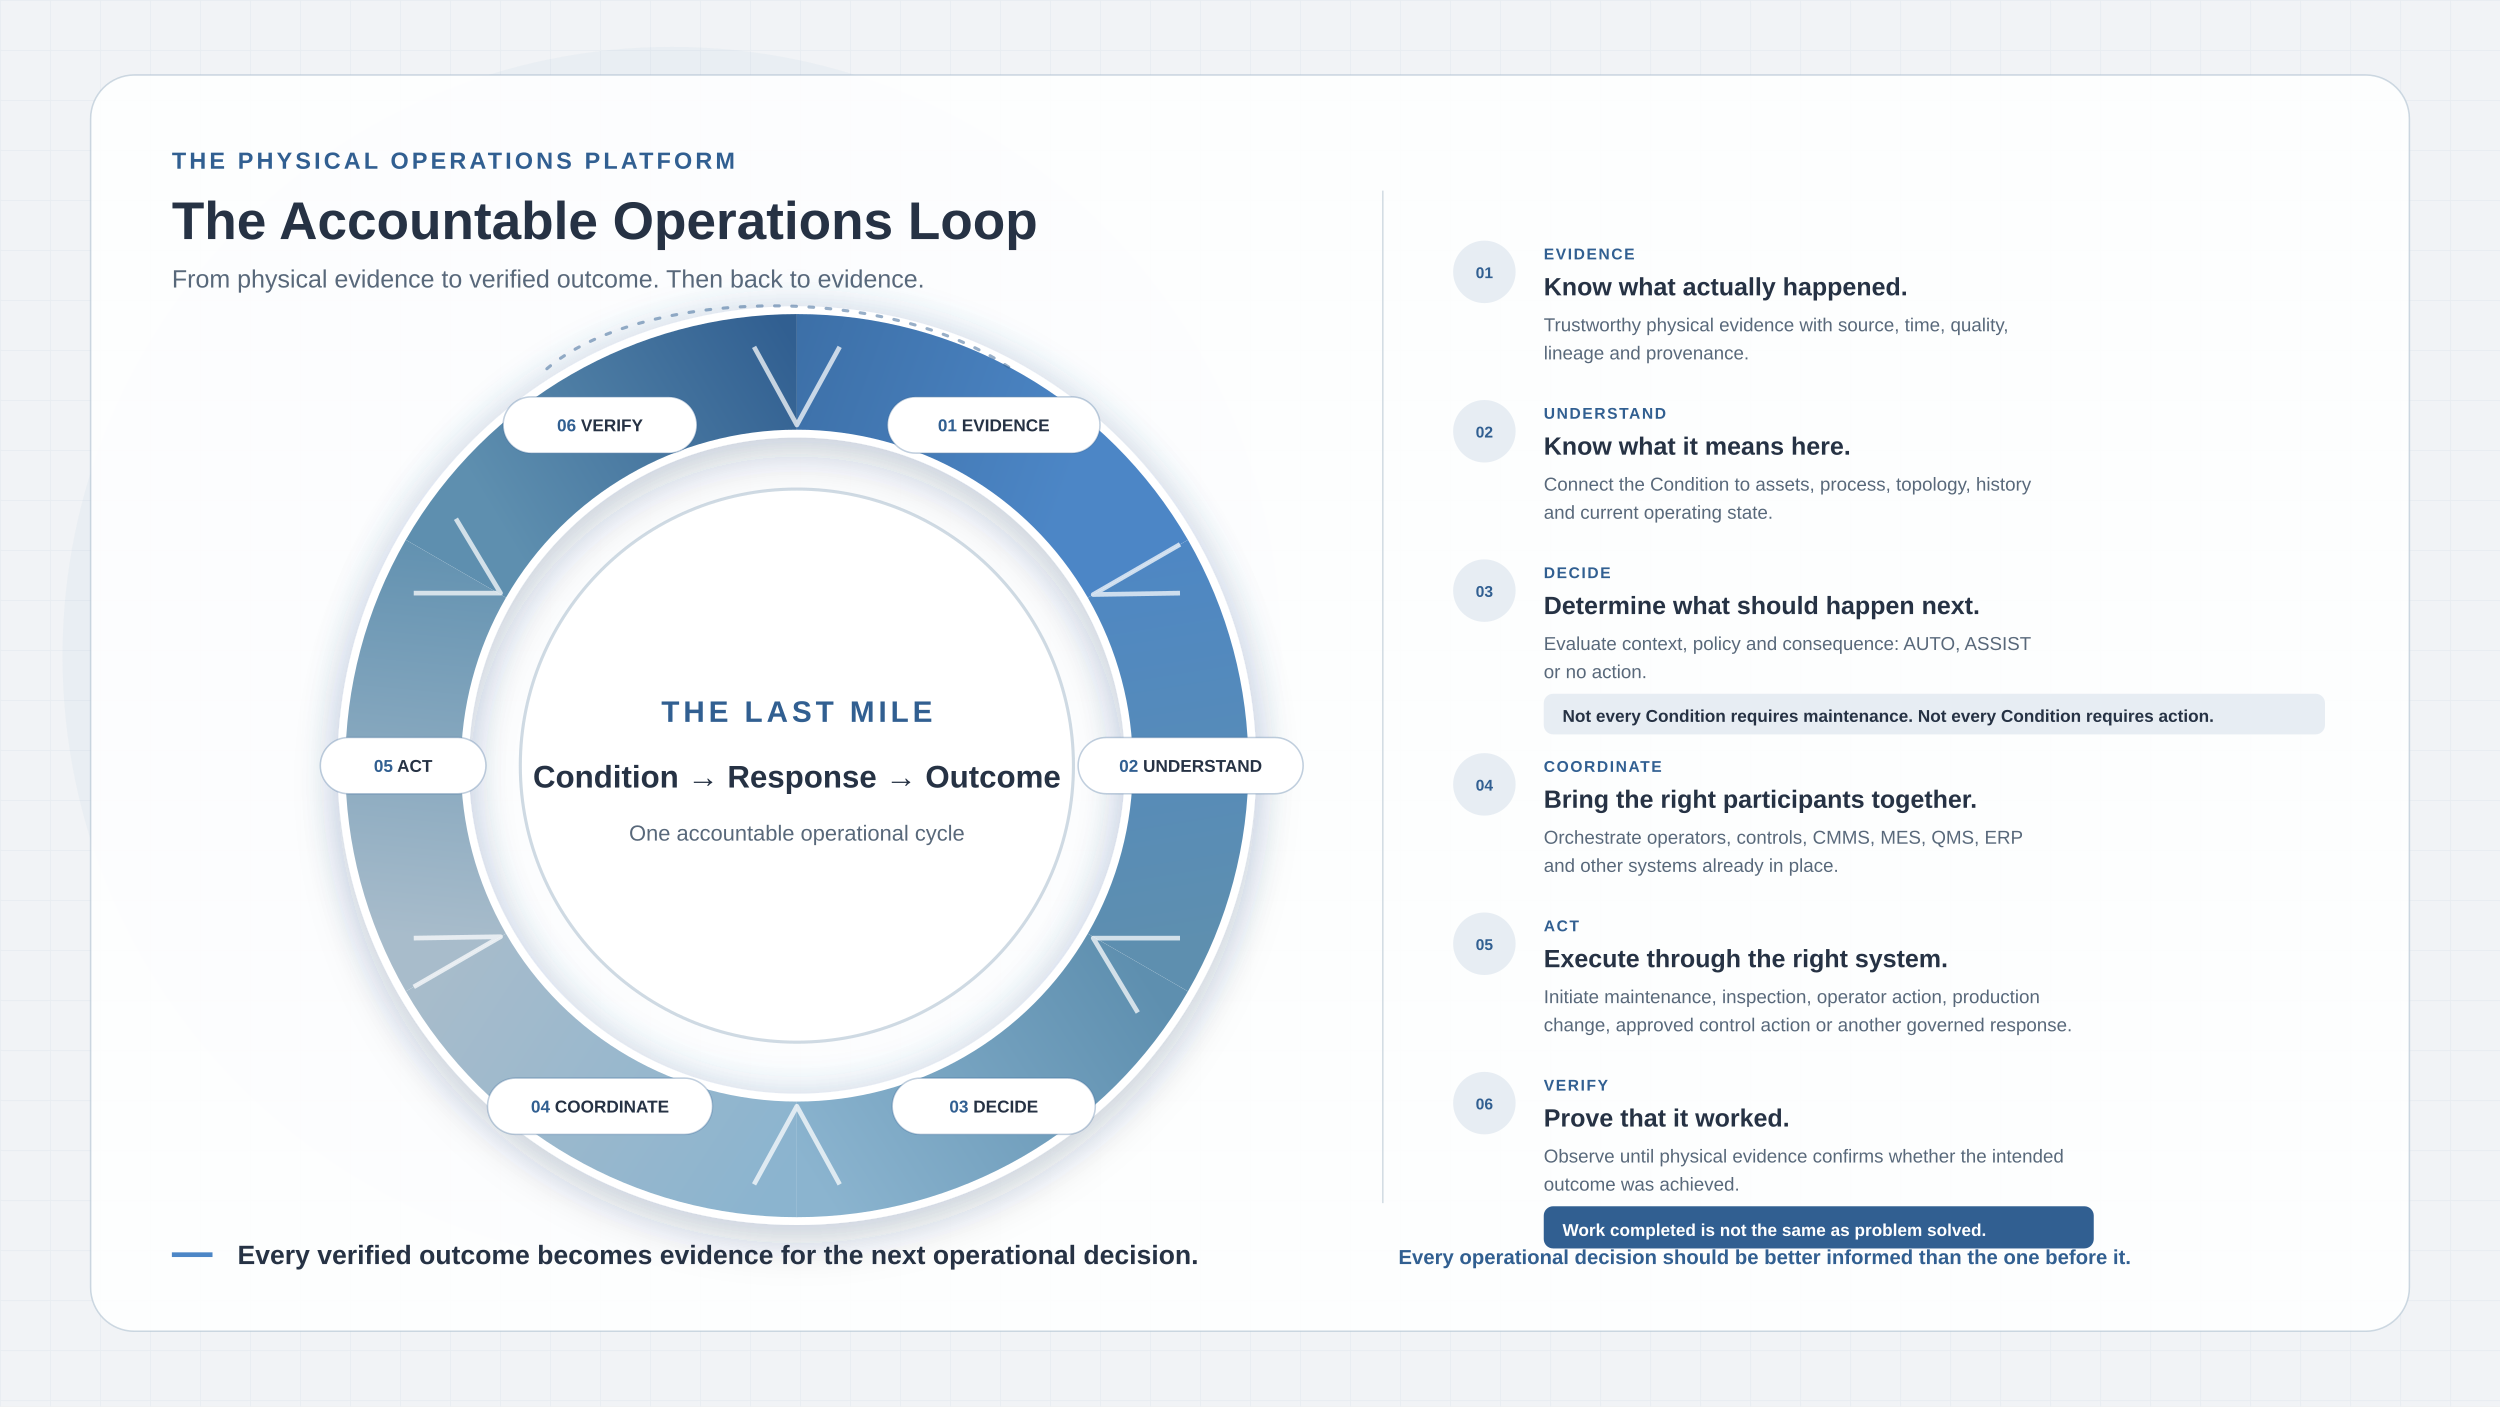
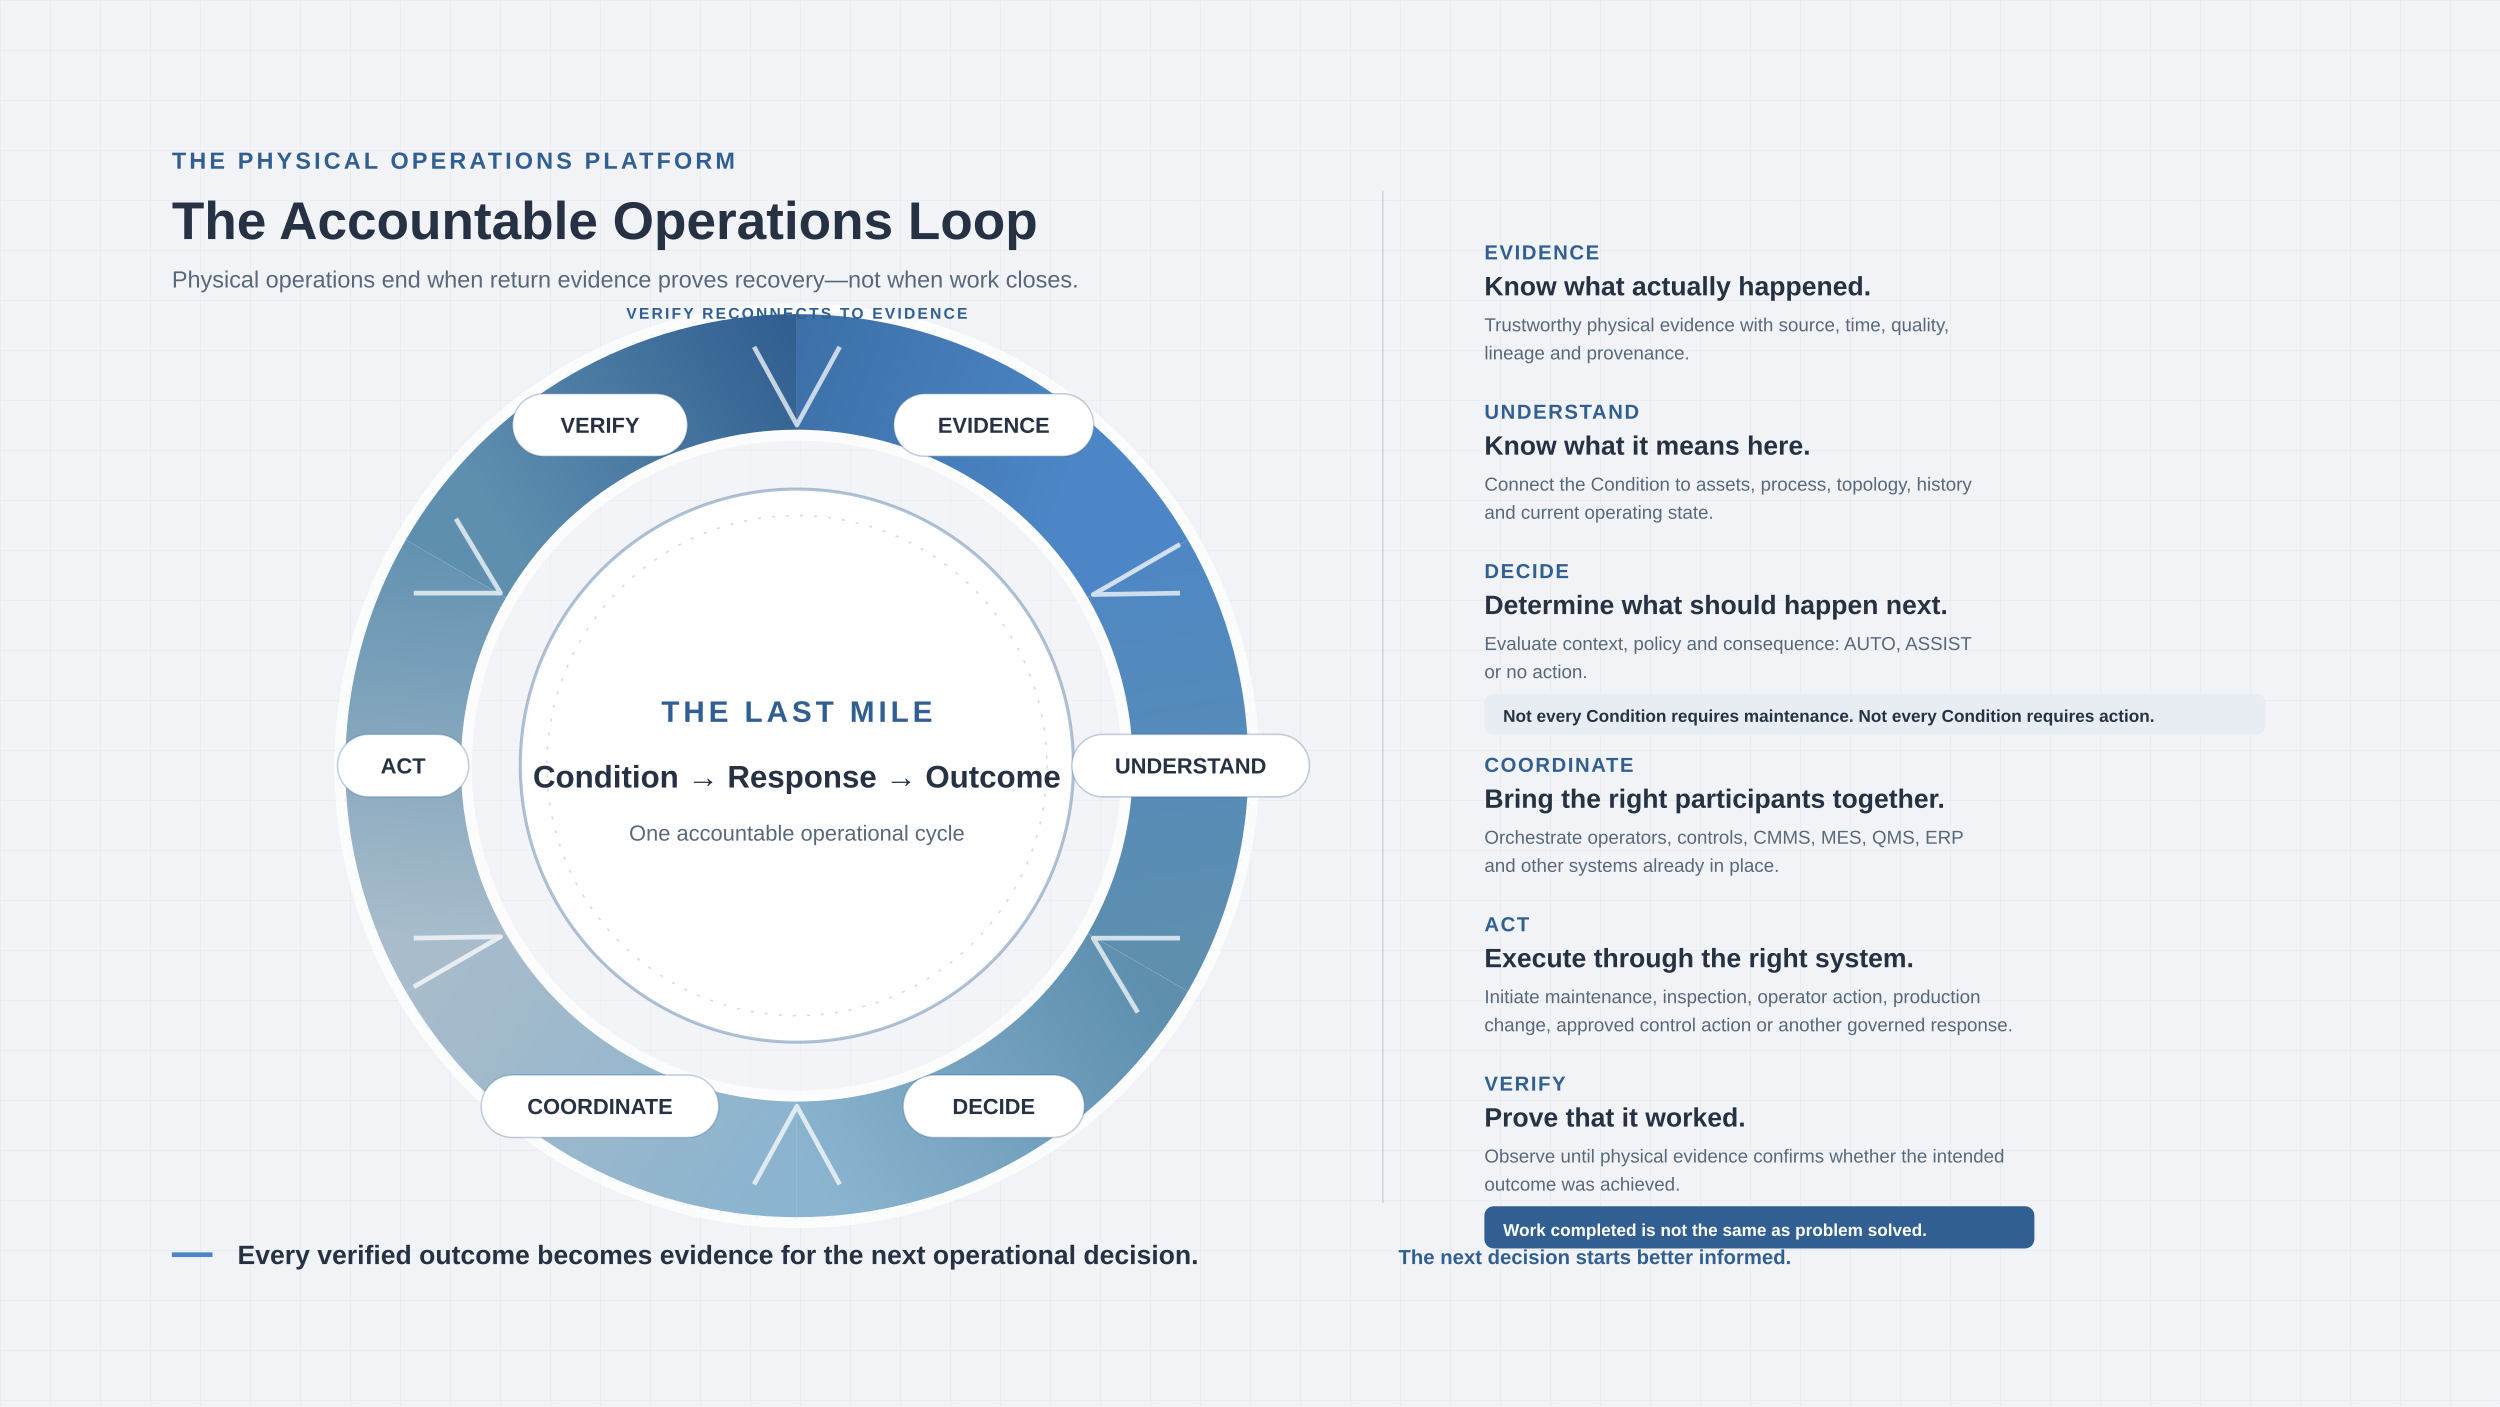
<svg xmlns="http://www.w3.org/2000/svg" width="3840" height="2160" viewBox="0 0 1600 900" role="img" aria-labelledby="title description">
  <defs>
    <pattern id="grid" width="32" height="32" patternUnits="userSpaceOnUse">
      <path d="M32 0H0V32" fill="none" stroke="#A8BCCB" stroke-opacity=".14" />
    </pattern>
    <linearGradient id="g0" x1="360" y1="185" x2="680" y2="300" gradientUnits="userSpaceOnUse">
      <stop stop-color="#315F91" />
      <stop offset="1" stop-color="#4C86C6" />
    </linearGradient>
    <linearGradient id="g1" x1="690" y1="310" x2="735" y2="590" gradientUnits="userSpaceOnUse">
      <stop stop-color="#4C86C6" />
      <stop offset="1" stop-color="#5E8FAF" />
    </linearGradient>
    <linearGradient id="g2" x1="730" y1="600" x2="520" y2="735" gradientUnits="userSpaceOnUse">
      <stop stop-color="#5E8FAF" />
      <stop offset="1" stop-color="#8BB4CF" />
    </linearGradient>
    <linearGradient id="g3" x1="500" y1="735" x2="280" y2="590" gradientUnits="userSpaceOnUse">
      <stop stop-color="#8BB4CF" />
      <stop offset="1" stop-color="#A8BCCB" />
    </linearGradient>
    <linearGradient id="g4" x1="275" y1="580" x2="300" y2="315" gradientUnits="userSpaceOnUse">
      <stop stop-color="#A8BCCB" />
      <stop offset="1" stop-color="#5E8FAF" />
    </linearGradient>
    <linearGradient id="g5" x1="310" y1="300" x2="500" y2="185" gradientUnits="userSpaceOnUse">
      <stop stop-color="#5E8FAF" />
      <stop offset="1" stop-color="#315F91" />
    </linearGradient>
-     <filter id="shadow" x="-30%" y="-30%" width="160%" height="160%">
-       <feDropShadow dx="0" dy="12" stdDeviation="14" flood-color="#263244" flood-opacity=".15" />
-     </filter>
-     <filter id="soft" x="-30%" y="-30%" width="160%" height="160%">
-       <feGaussianBlur stdDeviation="9" />
-     </filter>
  </defs>
  <rect width="1600" height="900" fill="#F1F3F6" />
  <rect width="1600" height="900" fill="url(#grid)" />
-   <circle cx="430" cy="420" r="390" fill="#8BB4CF" fill-opacity=".08" />
-   <rect x="58" y="48" width="1484" height="804" rx="28" fill="#FFFFFF" fill-opacity=".88" stroke="#A8BCCB" stroke-opacity=".55" />
  <text x="110" y="108" fill="#315F91" font-family="Arial, sans-serif" font-size="15" font-weight="700" letter-spacing="2">THE PHYSICAL OPERATIONS PLATFORM</text>
  <text x="110" y="153" fill="#263244" font-family="Arial, sans-serif" font-size="34" font-weight="700">The Accountable Operations Loop</text>
-   <text x="110" y="184" fill="#58687A" font-family="Arial, sans-serif" font-size="16">From physical evidence to verified outcome. Then back to evidence.</text>
+   <text x="110" y="184" fill="#58687A" font-family="Arial, sans-serif" font-size="15">Physical operations end when return evidence proves recovery—not when work closes.</text>
  <g aria-label="Continuous six-stage loop" transform="translate(0 20)">
-     <circle cx="510" cy="470" r="290" fill="none" stroke="#A8BCCB" stroke-opacity=".28" stroke-dasharray="2 10" />
-     <circle cx="510" cy="470" r="252" fill="none" stroke="#4C86C6" stroke-opacity=".14" stroke-width="96" filter="url(#soft)" />
-     <circle cx="510" cy="470" r="252" fill="none" stroke="#FFFFFF" stroke-width="84" filter="url(#shadow)" />
+     <circle cx="510" cy="470" r="290" fill="#FFFFFF" fill-opacity=".12" stroke="#A8BCCB" stroke-opacity=".5" stroke-dasharray="2 10" />
+     <circle cx="510" cy="470" r="273" fill="none" stroke="#315F91" stroke-opacity=".18" stroke-width="1.5" />
+     <circle cx="510" cy="470" r="252" fill="none" stroke="#FFFFFF" stroke-opacity=".72" stroke-width="88" />
    <path d="M510 218 A252 252 0 0 1 728.24 344" fill="none" stroke="url(#g0)" stroke-width="74" />
    <path d="M728.24 344 A252 252 0 0 1 728.24 596" fill="none" stroke="url(#g1)" stroke-width="74" />
    <path d="M728.24 596 A252 252 0 0 1 510 722" fill="none" stroke="url(#g2)" stroke-width="74" />
    <path d="M510 722 A252 252 0 0 1 291.76 596" fill="none" stroke="url(#g3)" stroke-width="74" />
    <path d="M291.76 596 A252 252 0 0 1 291.76 344" fill="none" stroke="url(#g4)" stroke-width="74" />
    <path d="M291.76 344 A252 252 0 0 1 510 218" fill="none" stroke="url(#g5)" stroke-width="74" />
    <g fill="none" stroke="#FFFFFF" stroke-opacity=".72" stroke-width="3" stroke-linejoin="round">
      <path d="M755.2 328.4L699.66 360.5L755.2 359.6" />
      <path d="M755.2 580.4L699.66 580.4L728.2 628" />
      <path d="M537.4 738L510 688L482.6 738" />
      <path d="M264.8 611.6L320.34 579.5L264.8 580.4" />
      <path d="M264.8 359.6L320.34 359.6L291.8 312" />
      <path d="M482.6 202L510 252L537.4 202" />
    </g>
-     <circle cx="510" cy="470" r="177" fill="#FFFFFF" stroke="#A8BCCB" stroke-opacity=".55" stroke-width="2" />
+     <circle cx="510" cy="470" r="177" fill="#FFFFFF" fill-opacity=".94" stroke="#315F91" stroke-opacity=".38" stroke-width="2" />
+     <circle cx="510" cy="470" r="160" fill="none" stroke="#A8BCCB" stroke-opacity=".5" stroke-dasharray="2 7" />
    <text x="510" y="442" fill="#315F91" font-family="Arial, sans-serif" font-size="19" font-weight="700" letter-spacing="2.5" text-anchor="middle">THE LAST MILE</text>
    <text x="510" y="484" fill="#263244" font-family="Arial, sans-serif" font-size="20" font-weight="700" text-anchor="middle">Condition → Response → Outcome</text>
    <text x="510" y="518" fill="#58687A" font-family="Arial, sans-serif" font-size="14" text-anchor="middle">One accountable operational cycle</text>
-     <g font-family="Arial, sans-serif" font-size="11" font-weight="700" text-anchor="middle">
+     <g font-family="Arial, sans-serif" font-size="14" font-weight="700" text-anchor="middle">
      <g transform="translate(636 252)">
-         <rect x="-68" y="-18" width="136" height="36" rx="18" fill="#FFFFFF" stroke="#315F91" stroke-opacity=".3" />
-         <text y="4" fill="#263244">
-           <tspan fill="#315F91">01</tspan> EVIDENCE</text>
+         <rect x="-64" y="-20" width="128" height="40" rx="20" fill="#FFFFFF" stroke="#315F91" stroke-opacity=".3" />
+         <text y="5" fill="#263244">EVIDENCE</text>
      </g>
      <g transform="translate(762 470)">
-         <rect x="-72" y="-18" width="144" height="36" rx="18" fill="#FFFFFF" stroke="#315F91" stroke-opacity=".3" />
-         <text y="4" fill="#263244">
-           <tspan fill="#315F91">02</tspan> UNDERSTAND</text>
+         <rect x="-76" y="-20" width="152" height="40" rx="20" fill="#FFFFFF" stroke="#315F91" stroke-opacity=".3" />
+         <text y="5" fill="#263244">UNDERSTAND</text>
      </g>
      <g transform="translate(636 688)">
-         <rect x="-65" y="-18" width="130" height="36" rx="18" fill="#FFFFFF" stroke="#315F91" stroke-opacity=".3" />
-         <text y="4" fill="#263244">
-           <tspan fill="#315F91">03</tspan> DECIDE</text>
+         <rect x="-58" y="-20" width="116" height="40" rx="20" fill="#FFFFFF" stroke="#315F91" stroke-opacity=".3" />
+         <text y="5" fill="#263244">DECIDE</text>
      </g>
      <g transform="translate(384 688)">
-         <rect x="-72" y="-18" width="144" height="36" rx="18" fill="#FFFFFF" stroke="#315F91" stroke-opacity=".3" />
-         <text y="4" fill="#263244">
-           <tspan fill="#315F91">04</tspan> COORDINATE</text>
+         <rect x="-76" y="-20" width="152" height="40" rx="20" fill="#FFFFFF" stroke="#315F91" stroke-opacity=".3" />
+         <text y="5" fill="#263244">COORDINATE</text>
      </g>
      <g transform="translate(258 470)">
-         <rect x="-53" y="-18" width="106" height="36" rx="18" fill="#FFFFFF" stroke="#315F91" stroke-opacity=".3" />
-         <text y="4" fill="#263244">
-           <tspan fill="#315F91">05</tspan> ACT</text>
+         <rect x="-42" y="-20" width="84" height="40" rx="20" fill="#FFFFFF" stroke="#315F91" stroke-opacity=".3" />
+         <text y="5" fill="#263244">ACT</text>
      </g>
      <g transform="translate(384 252)">
-         <rect x="-62" y="-18" width="124" height="36" rx="18" fill="#FFFFFF" stroke="#315F91" stroke-opacity=".3" />
-         <text y="4" fill="#263244">
-           <tspan fill="#315F91">06</tspan> VERIFY</text>
+         <rect x="-56" y="-20" width="112" height="40" rx="20" fill="#FFFFFF" stroke="#315F91" stroke-opacity=".3" />
+         <text y="5" fill="#263244">VERIFY</text>
      </g>
    </g>
-     <path d="M350 216C408 166 566 158 650 218" fill="none" stroke="#315F91" stroke-width="2" stroke-dasharray="3 8" stroke-linecap="round" opacity=".5" />
+     <text x="510" y="184" fill="#315F91" font-family="Arial, sans-serif" font-size="10" font-weight="700" letter-spacing="1.4" text-anchor="middle">VERIFY RECONNECTS TO EVIDENCE</text>
  </g>
  <line x1="885" y1="122" x2="885" y2="770" stroke="#A8BCCB" stroke-opacity=".5" />
  <g font-family="Arial, sans-serif">
    <g transform="translate(930 154)">
-       <circle cx="20" cy="20" r="20" fill="#E7EDF3" />
-       <text x="20" y="24" fill="#315F91" font-size="10" font-weight="700" text-anchor="middle">01</text>
-       <text x="58" y="12" fill="#315F91" font-size="10" font-weight="700" letter-spacing="1">EVIDENCE</text>
-       <text x="58" y="35" fill="#263244" font-size="16" font-weight="700">Know what actually happened.</text>
-       <text x="58" y="58" fill="#58687A" font-size="12">Trustworthy physical evidence with source, time, quality,</text>
-       <text x="58" y="76" fill="#58687A" font-size="12">lineage and provenance.</text>
+       <text x="20" y="12" fill="#315F91" font-size="13" font-weight="700" letter-spacing="1">EVIDENCE</text>
+       <text x="20" y="35" fill="#263244" font-size="17" font-weight="700">Know what actually happened.</text>
+       <text x="20" y="58" fill="#58687A" font-size="12">Trustworthy physical evidence with source, time, quality,</text>
+       <text x="20" y="76" fill="#58687A" font-size="12">lineage and provenance.</text>
    </g>
    <g transform="translate(930 256)">
-       <circle cx="20" cy="20" r="20" fill="#E7EDF3" />
-       <text x="20" y="24" fill="#315F91" font-size="10" font-weight="700" text-anchor="middle">02</text>
-       <text x="58" y="12" fill="#315F91" font-size="10" font-weight="700" letter-spacing="1">UNDERSTAND</text>
-       <text x="58" y="35" fill="#263244" font-size="16" font-weight="700">Know what it means here.</text>
-       <text x="58" y="58" fill="#58687A" font-size="12">Connect the Condition to assets, process, topology, history</text>
-       <text x="58" y="76" fill="#58687A" font-size="12">and current operating state.</text>
+       <text x="20" y="12" fill="#315F91" font-size="13" font-weight="700" letter-spacing="1">UNDERSTAND</text>
+       <text x="20" y="35" fill="#263244" font-size="17" font-weight="700">Know what it means here.</text>
+       <text x="20" y="58" fill="#58687A" font-size="12">Connect the Condition to assets, process, topology, history</text>
+       <text x="20" y="76" fill="#58687A" font-size="12">and current operating state.</text>
    </g>
    <g transform="translate(930 358)">
-       <circle cx="20" cy="20" r="20" fill="#E7EDF3" />
-       <text x="20" y="24" fill="#315F91" font-size="10" font-weight="700" text-anchor="middle">03</text>
-       <text x="58" y="12" fill="#315F91" font-size="10" font-weight="700" letter-spacing="1">DECIDE</text>
-       <text x="58" y="35" fill="#263244" font-size="16" font-weight="700">Determine what should happen next.</text>
-       <text x="58" y="58" fill="#58687A" font-size="12">Evaluate context, policy and consequence: AUTO, ASSIST</text>
-       <text x="58" y="76" fill="#58687A" font-size="12">or no action.</text>
-       <rect x="58" y="86" width="500" height="26" rx="6" fill="#E7EDF3" />
-       <text x="70" y="104" fill="#263244" font-size="11" font-weight="700">Not every Condition requires maintenance. Not every Condition requires action.</text>
+       <text x="20" y="12" fill="#315F91" font-size="13" font-weight="700" letter-spacing="1">DECIDE</text>
+       <text x="20" y="35" fill="#263244" font-size="17" font-weight="700">Determine what should happen next.</text>
+       <text x="20" y="58" fill="#58687A" font-size="12">Evaluate context, policy and consequence: AUTO, ASSIST</text>
+       <text x="20" y="76" fill="#58687A" font-size="12">or no action.</text>
+       <rect x="20" y="86" width="500" height="26" rx="6" fill="#E7EDF3" />
+       <text x="32" y="104" fill="#263244" font-size="11" font-weight="700">Not every Condition requires maintenance. Not every Condition requires action.</text>
    </g>
    <g transform="translate(930 482)">
-       <circle cx="20" cy="20" r="20" fill="#E7EDF3" />
-       <text x="20" y="24" fill="#315F91" font-size="10" font-weight="700" text-anchor="middle">04</text>
-       <text x="58" y="12" fill="#315F91" font-size="10" font-weight="700" letter-spacing="1">COORDINATE</text>
-       <text x="58" y="35" fill="#263244" font-size="16" font-weight="700">Bring the right participants together.</text>
-       <text x="58" y="58" fill="#58687A" font-size="12">Orchestrate operators, controls, CMMS, MES, QMS, ERP</text>
-       <text x="58" y="76" fill="#58687A" font-size="12">and other systems already in place.</text>
+       <text x="20" y="12" fill="#315F91" font-size="13" font-weight="700" letter-spacing="1">COORDINATE</text>
+       <text x="20" y="35" fill="#263244" font-size="17" font-weight="700">Bring the right participants together.</text>
+       <text x="20" y="58" fill="#58687A" font-size="12">Orchestrate operators, controls, CMMS, MES, QMS, ERP</text>
+       <text x="20" y="76" fill="#58687A" font-size="12">and other systems already in place.</text>
    </g>
    <g transform="translate(930 584)">
-       <circle cx="20" cy="20" r="20" fill="#E7EDF3" />
-       <text x="20" y="24" fill="#315F91" font-size="10" font-weight="700" text-anchor="middle">05</text>
-       <text x="58" y="12" fill="#315F91" font-size="10" font-weight="700" letter-spacing="1">ACT</text>
-       <text x="58" y="35" fill="#263244" font-size="16" font-weight="700">Execute through the right system.</text>
-       <text x="58" y="58" fill="#58687A" font-size="12">Initiate maintenance, inspection, operator action, production</text>
-       <text x="58" y="76" fill="#58687A" font-size="12">change, approved control action or another governed response.</text>
+       <text x="20" y="12" fill="#315F91" font-size="13" font-weight="700" letter-spacing="1">ACT</text>
+       <text x="20" y="35" fill="#263244" font-size="17" font-weight="700">Execute through the right system.</text>
+       <text x="20" y="58" fill="#58687A" font-size="12">Initiate maintenance, inspection, operator action, production</text>
+       <text x="20" y="76" fill="#58687A" font-size="12">change, approved control action or another governed response.</text>
    </g>
    <g transform="translate(930 686)">
-       <circle cx="20" cy="20" r="20" fill="#E7EDF3" />
-       <text x="20" y="24" fill="#315F91" font-size="10" font-weight="700" text-anchor="middle">06</text>
-       <text x="58" y="12" fill="#315F91" font-size="10" font-weight="700" letter-spacing="1">VERIFY</text>
-       <text x="58" y="35" fill="#263244" font-size="16" font-weight="700">Prove that it worked.</text>
-       <text x="58" y="58" fill="#58687A" font-size="12">Observe until physical evidence confirms whether the intended</text>
-       <text x="58" y="76" fill="#58687A" font-size="12">outcome was achieved.</text>
-       <rect x="58" y="86" width="352" height="27" rx="6" fill="#315F91" />
-       <text x="70" y="105" fill="#FFFFFF" font-size="11" font-weight="700">Work completed is not the same as problem solved.</text>
+       <text x="20" y="12" fill="#315F91" font-size="13" font-weight="700" letter-spacing="1">VERIFY</text>
+       <text x="20" y="35" fill="#263244" font-size="17" font-weight="700">Prove that it worked.</text>
+       <text x="20" y="58" fill="#58687A" font-size="12">Observe until physical evidence confirms whether the intended</text>
+       <text x="20" y="76" fill="#58687A" font-size="12">outcome was achieved.</text>
+       <rect x="20" y="86" width="352" height="27" rx="6" fill="#315F91" />
+       <text x="32" y="105" fill="#FFFFFF" font-size="11" font-weight="700">Work completed is not the same as problem solved.</text>
    </g>
  </g>
  <g transform="translate(110 803)" font-family="Arial, sans-serif">
    <path d="M0 0h26" stroke="#4C86C6" stroke-width="3" />
    <text x="42" y="6" fill="#263244" font-size="17" font-weight="700">Every verified outcome becomes evidence for the next operational decision.</text>
-     <text x="785" y="6" fill="#315F91" font-size="13" font-weight="700">Every operational decision should be better informed than the one before it.</text>
+     <text x="785" y="6" fill="#315F91" font-size="13" font-weight="700">The next decision starts better informed.</text>
  </g>
</svg>
